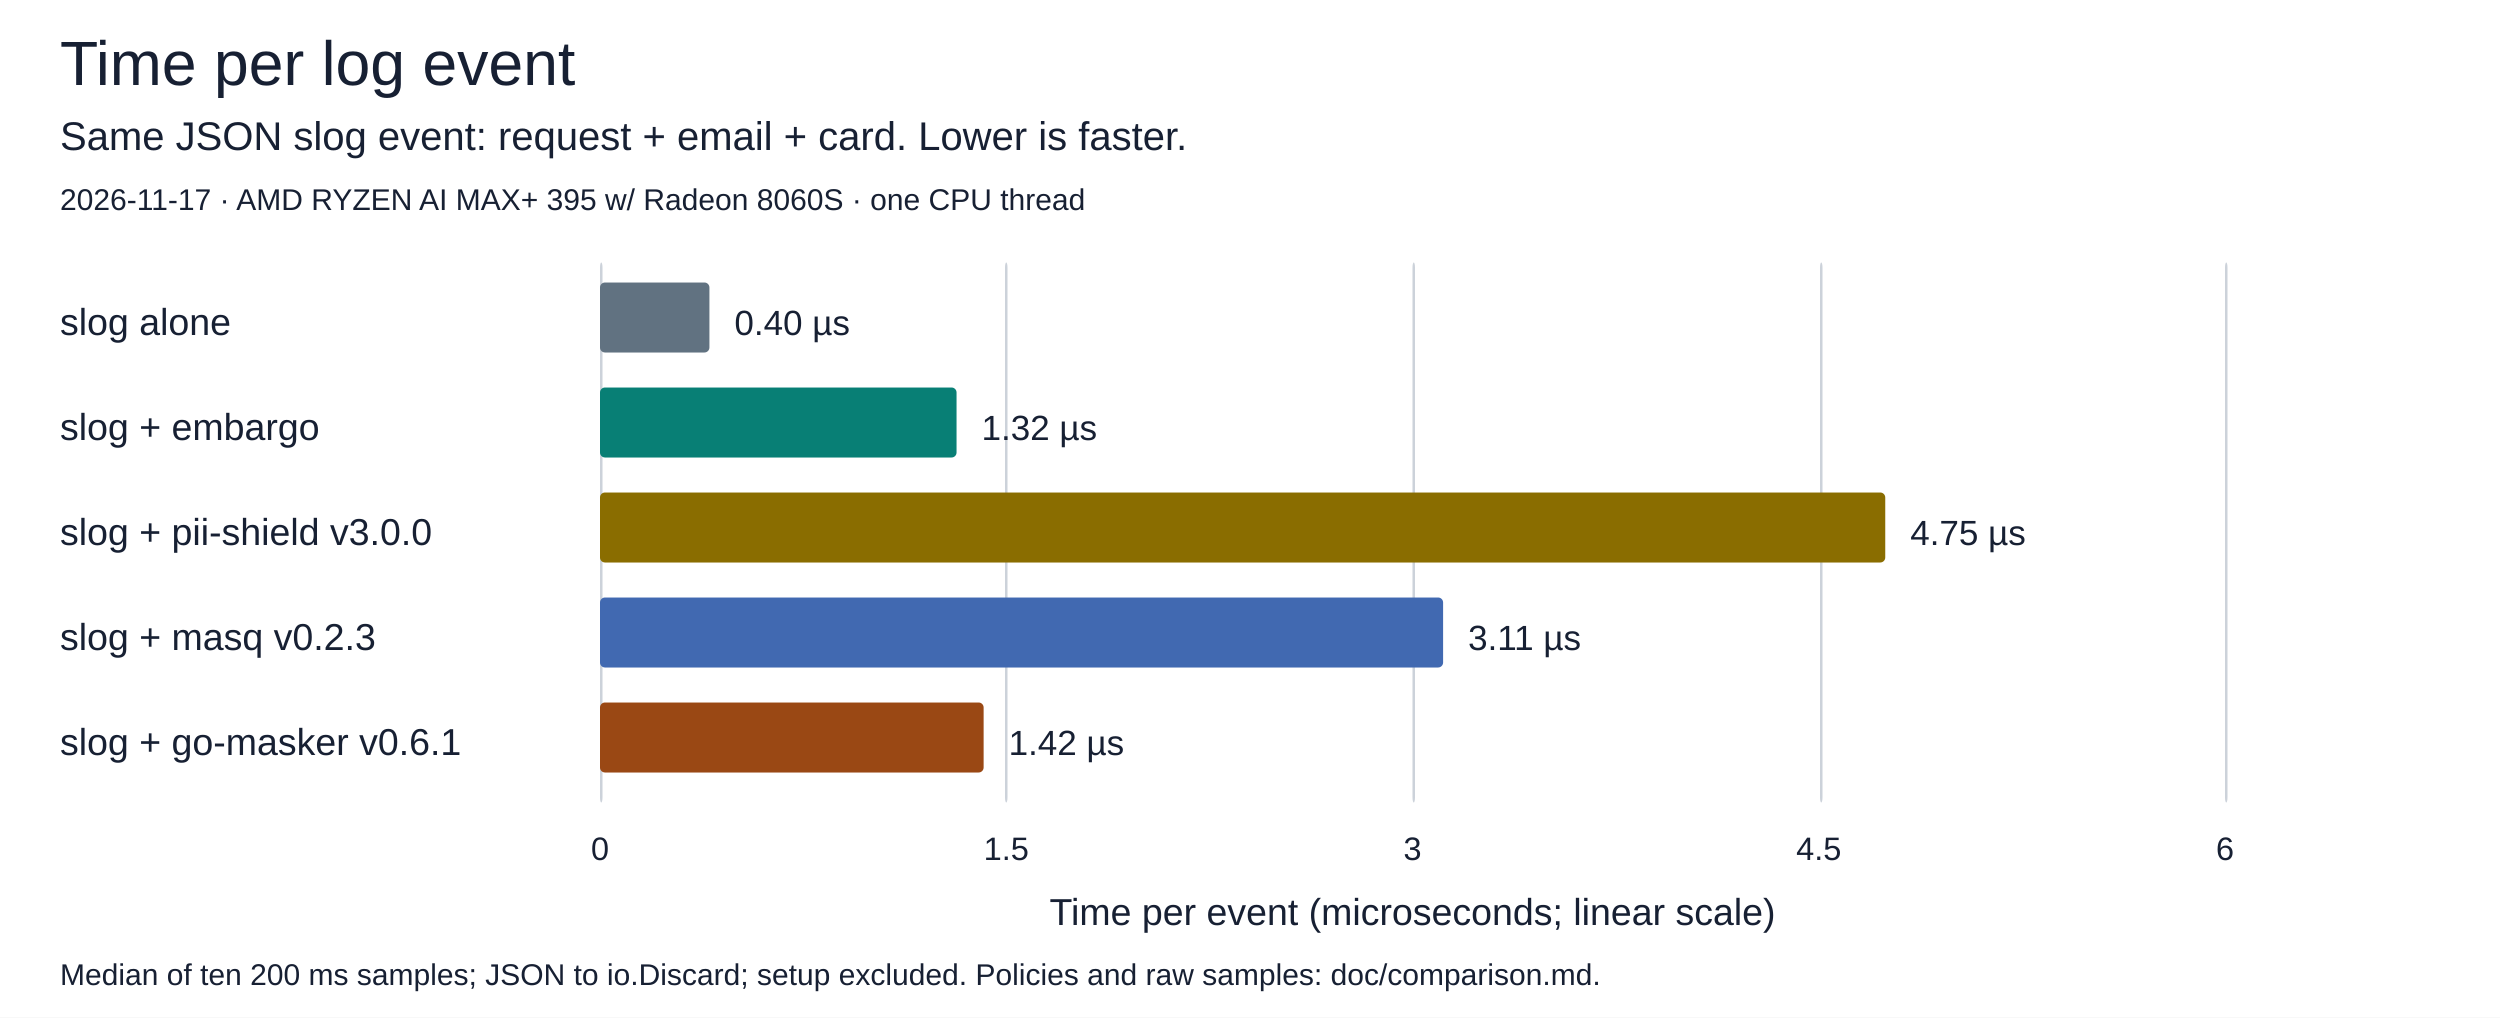
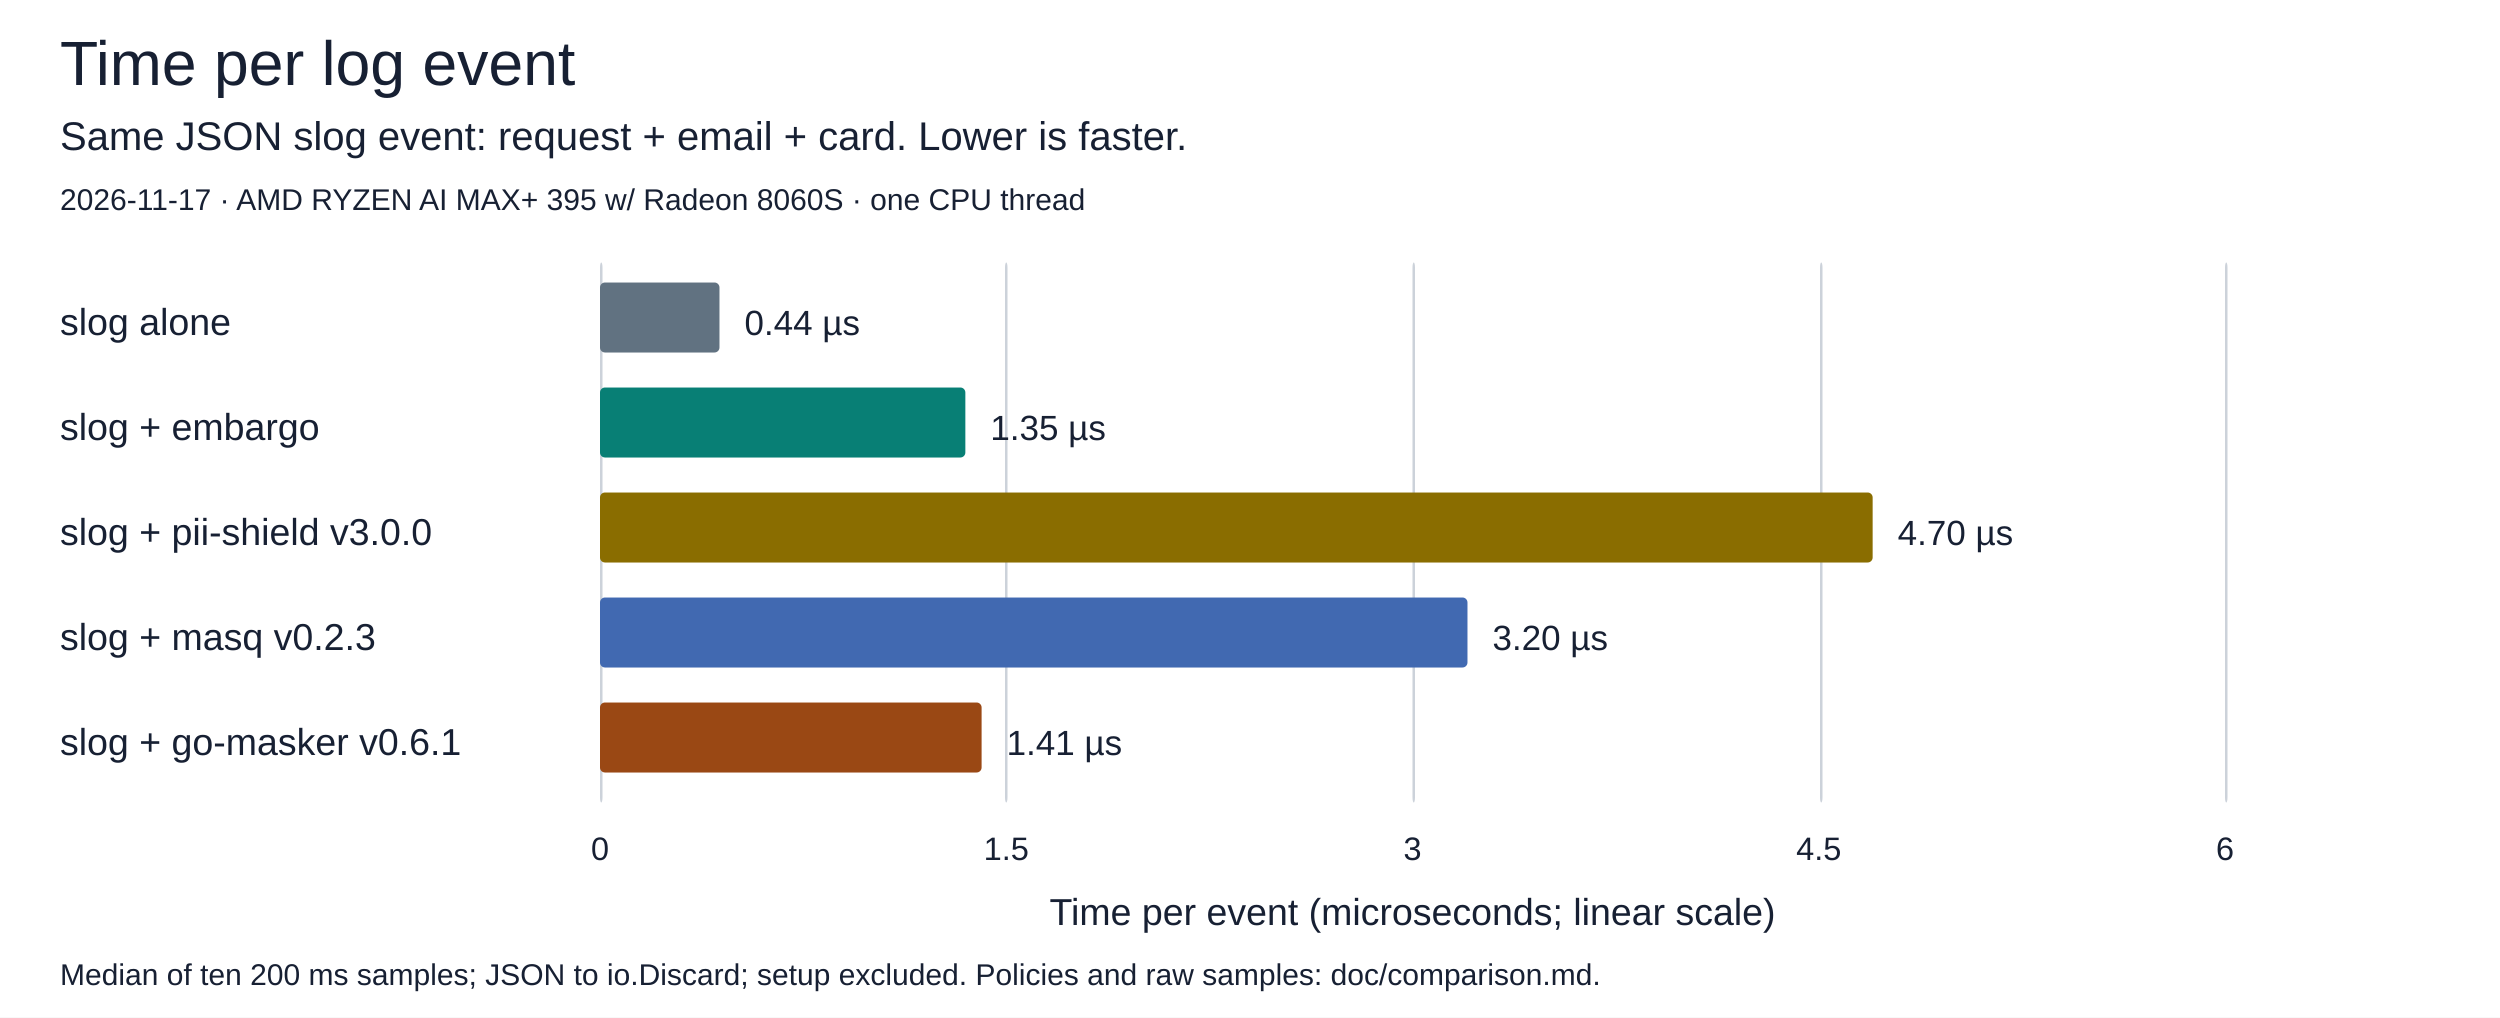
<svg xmlns="http://www.w3.org/2000/svg" width="1000" height="407" viewBox="0 0 1000 407" role="img">
  <rect width="100%" height="100%" fill="white" />
  <g font-family="Arial, sans-serif" font-size="15" fill="#172033">
    <text x="24" y="34" font-size="25" fill="#172033" text-anchor="start">Time per log event</text>
    <text x="24" y="60" font-size="16" fill="#172033" text-anchor="start">Same JSON slog event: request + email + card. Lower is faster.</text>
    <text x="24" y="84" font-size="12" fill="#172033" text-anchor="start">2026-11-17 · AMD RYZEN AI MAX+ 395 w/ Radeon 8060S · one CPU thread</text>
    <rect x="240" y="105" width="1.00" height="216" rx="2" fill="#ccd2da" />
    <text x="240.0" y="344" font-size="13" fill="#172033" text-anchor="middle">0</text>
    <rect x="402" y="105" width="1.00" height="216" rx="2" fill="#ccd2da" />
    <text x="402.5" y="344" font-size="13" fill="#172033" text-anchor="middle">1.5</text>
    <rect x="565" y="105" width="1.00" height="216" rx="2" fill="#ccd2da" />
    <text x="565.0" y="344" font-size="13" fill="#172033" text-anchor="middle">3</text>
    <rect x="728" y="105" width="1.00" height="216" rx="2" fill="#ccd2da" />
    <text x="727.5" y="344" font-size="13" fill="#172033" text-anchor="middle">4.5</text>
    <rect x="890" y="105" width="1.00" height="216" rx="2" fill="#ccd2da" />
    <text x="890.0" y="344" font-size="13" fill="#172033" text-anchor="middle">6</text>
    <text x="24" y="134" font-size="15" fill="#172033" text-anchor="start">slog alone</text>
-     <rect x="240" y="113" width="43.77" height="28" rx="2" fill="#617281" />
-     <text x="293.77" y="134" font-size="14" fill="#172033" text-anchor="start">0.40 µs</text>
+     <rect x="240" y="113" width="47.79" height="28" rx="2" fill="#617281" />
+     <text x="297.79" y="134" font-size="14" fill="#172033" text-anchor="start">0.44 µs</text>
    <text x="24" y="176" font-size="15" fill="#172033" text-anchor="start">slog + embargo</text>
-     <rect x="240" y="155" width="142.62" height="28" rx="2" fill="#087f75" />
-     <text x="392.62" y="176" font-size="14" fill="#172033" text-anchor="start">1.32 µs</text>
+     <rect x="240" y="155" width="146.14" height="28" rx="2" fill="#087f75" />
+     <text x="396.14" y="176" font-size="14" fill="#172033" text-anchor="start">1.35 µs</text>
    <text x="24" y="218" font-size="15" fill="#172033" text-anchor="start">slog + pii-shield v3.0.0</text>
-     <rect x="240" y="197" width="514.10" height="28" rx="2" fill="#8a6d00" />
-     <text x="764.1" y="218" font-size="14" fill="#172033" text-anchor="start">4.75 µs</text>
+     <rect x="240" y="197" width="509.06" height="28" rx="2" fill="#8a6d00" />
+     <text x="759.06" y="218" font-size="14" fill="#172033" text-anchor="start">4.70 µs</text>
    <text x="24" y="260" font-size="15" fill="#172033" text-anchor="start">slog + masq v0.2.3</text>
-     <rect x="240" y="239" width="337.24" height="28" rx="2" fill="#4169b1" />
-     <text x="587.24" y="260" font-size="14" fill="#172033" text-anchor="start">3.11 µs</text>
+     <rect x="240" y="239" width="346.99" height="28" rx="2" fill="#4169b1" />
+     <text x="596.99" y="260" font-size="14" fill="#172033" text-anchor="start">3.20 µs</text>
    <text x="24" y="302" font-size="15" fill="#172033" text-anchor="start">slog + go-masker v0.6.1</text>
-     <rect x="240" y="281" width="153.45" height="28" rx="2" fill="#9a4814" />
-     <text x="403.45" y="302" font-size="14" fill="#172033" text-anchor="start">1.42 µs</text>
+     <rect x="240" y="281" width="152.64" height="28" rx="2" fill="#9a4814" />
+     <text x="402.64" y="302" font-size="14" fill="#172033" text-anchor="start">1.41 µs</text>
    <text x="565.0" y="370" font-size="15" fill="#172033" text-anchor="middle">Time per event (microseconds; linear scale)</text>
    <text x="24" y="394" font-size="12" fill="#172033" text-anchor="start">Median of ten 200 ms samples; JSON to io.Discard; setup excluded. Policies and raw samples: doc/comparison.md.</text>
  </g>
</svg>
